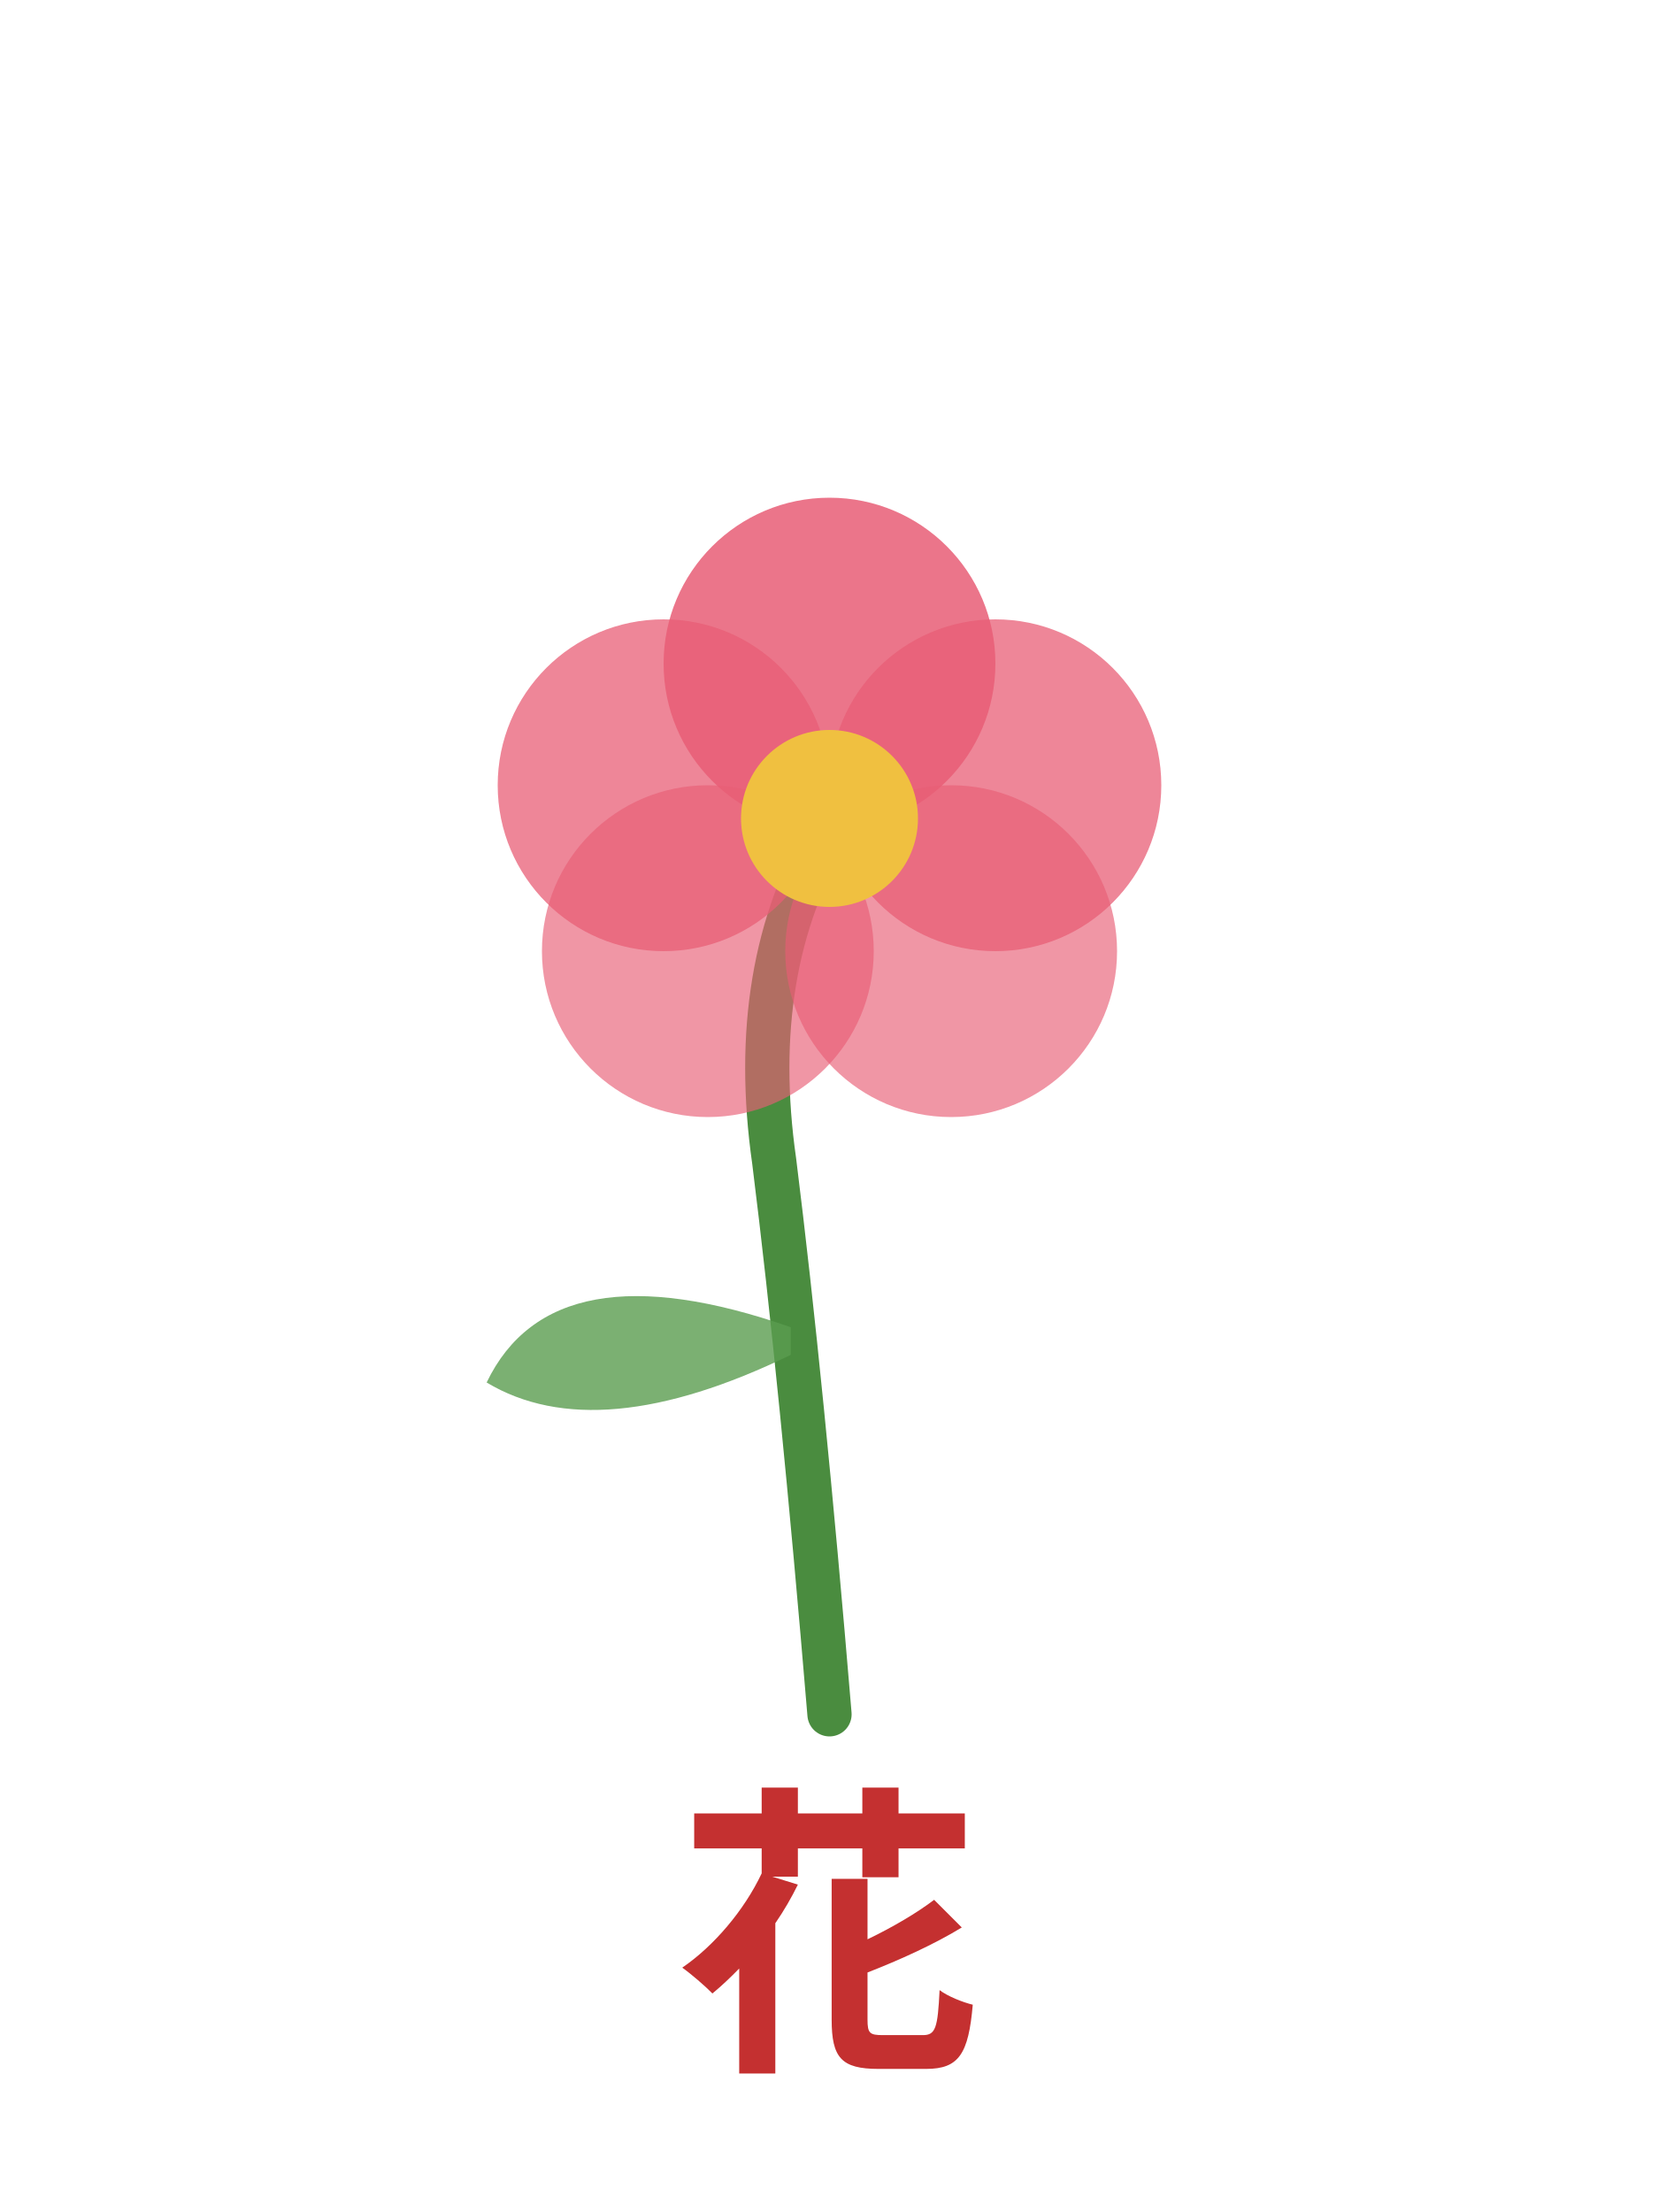
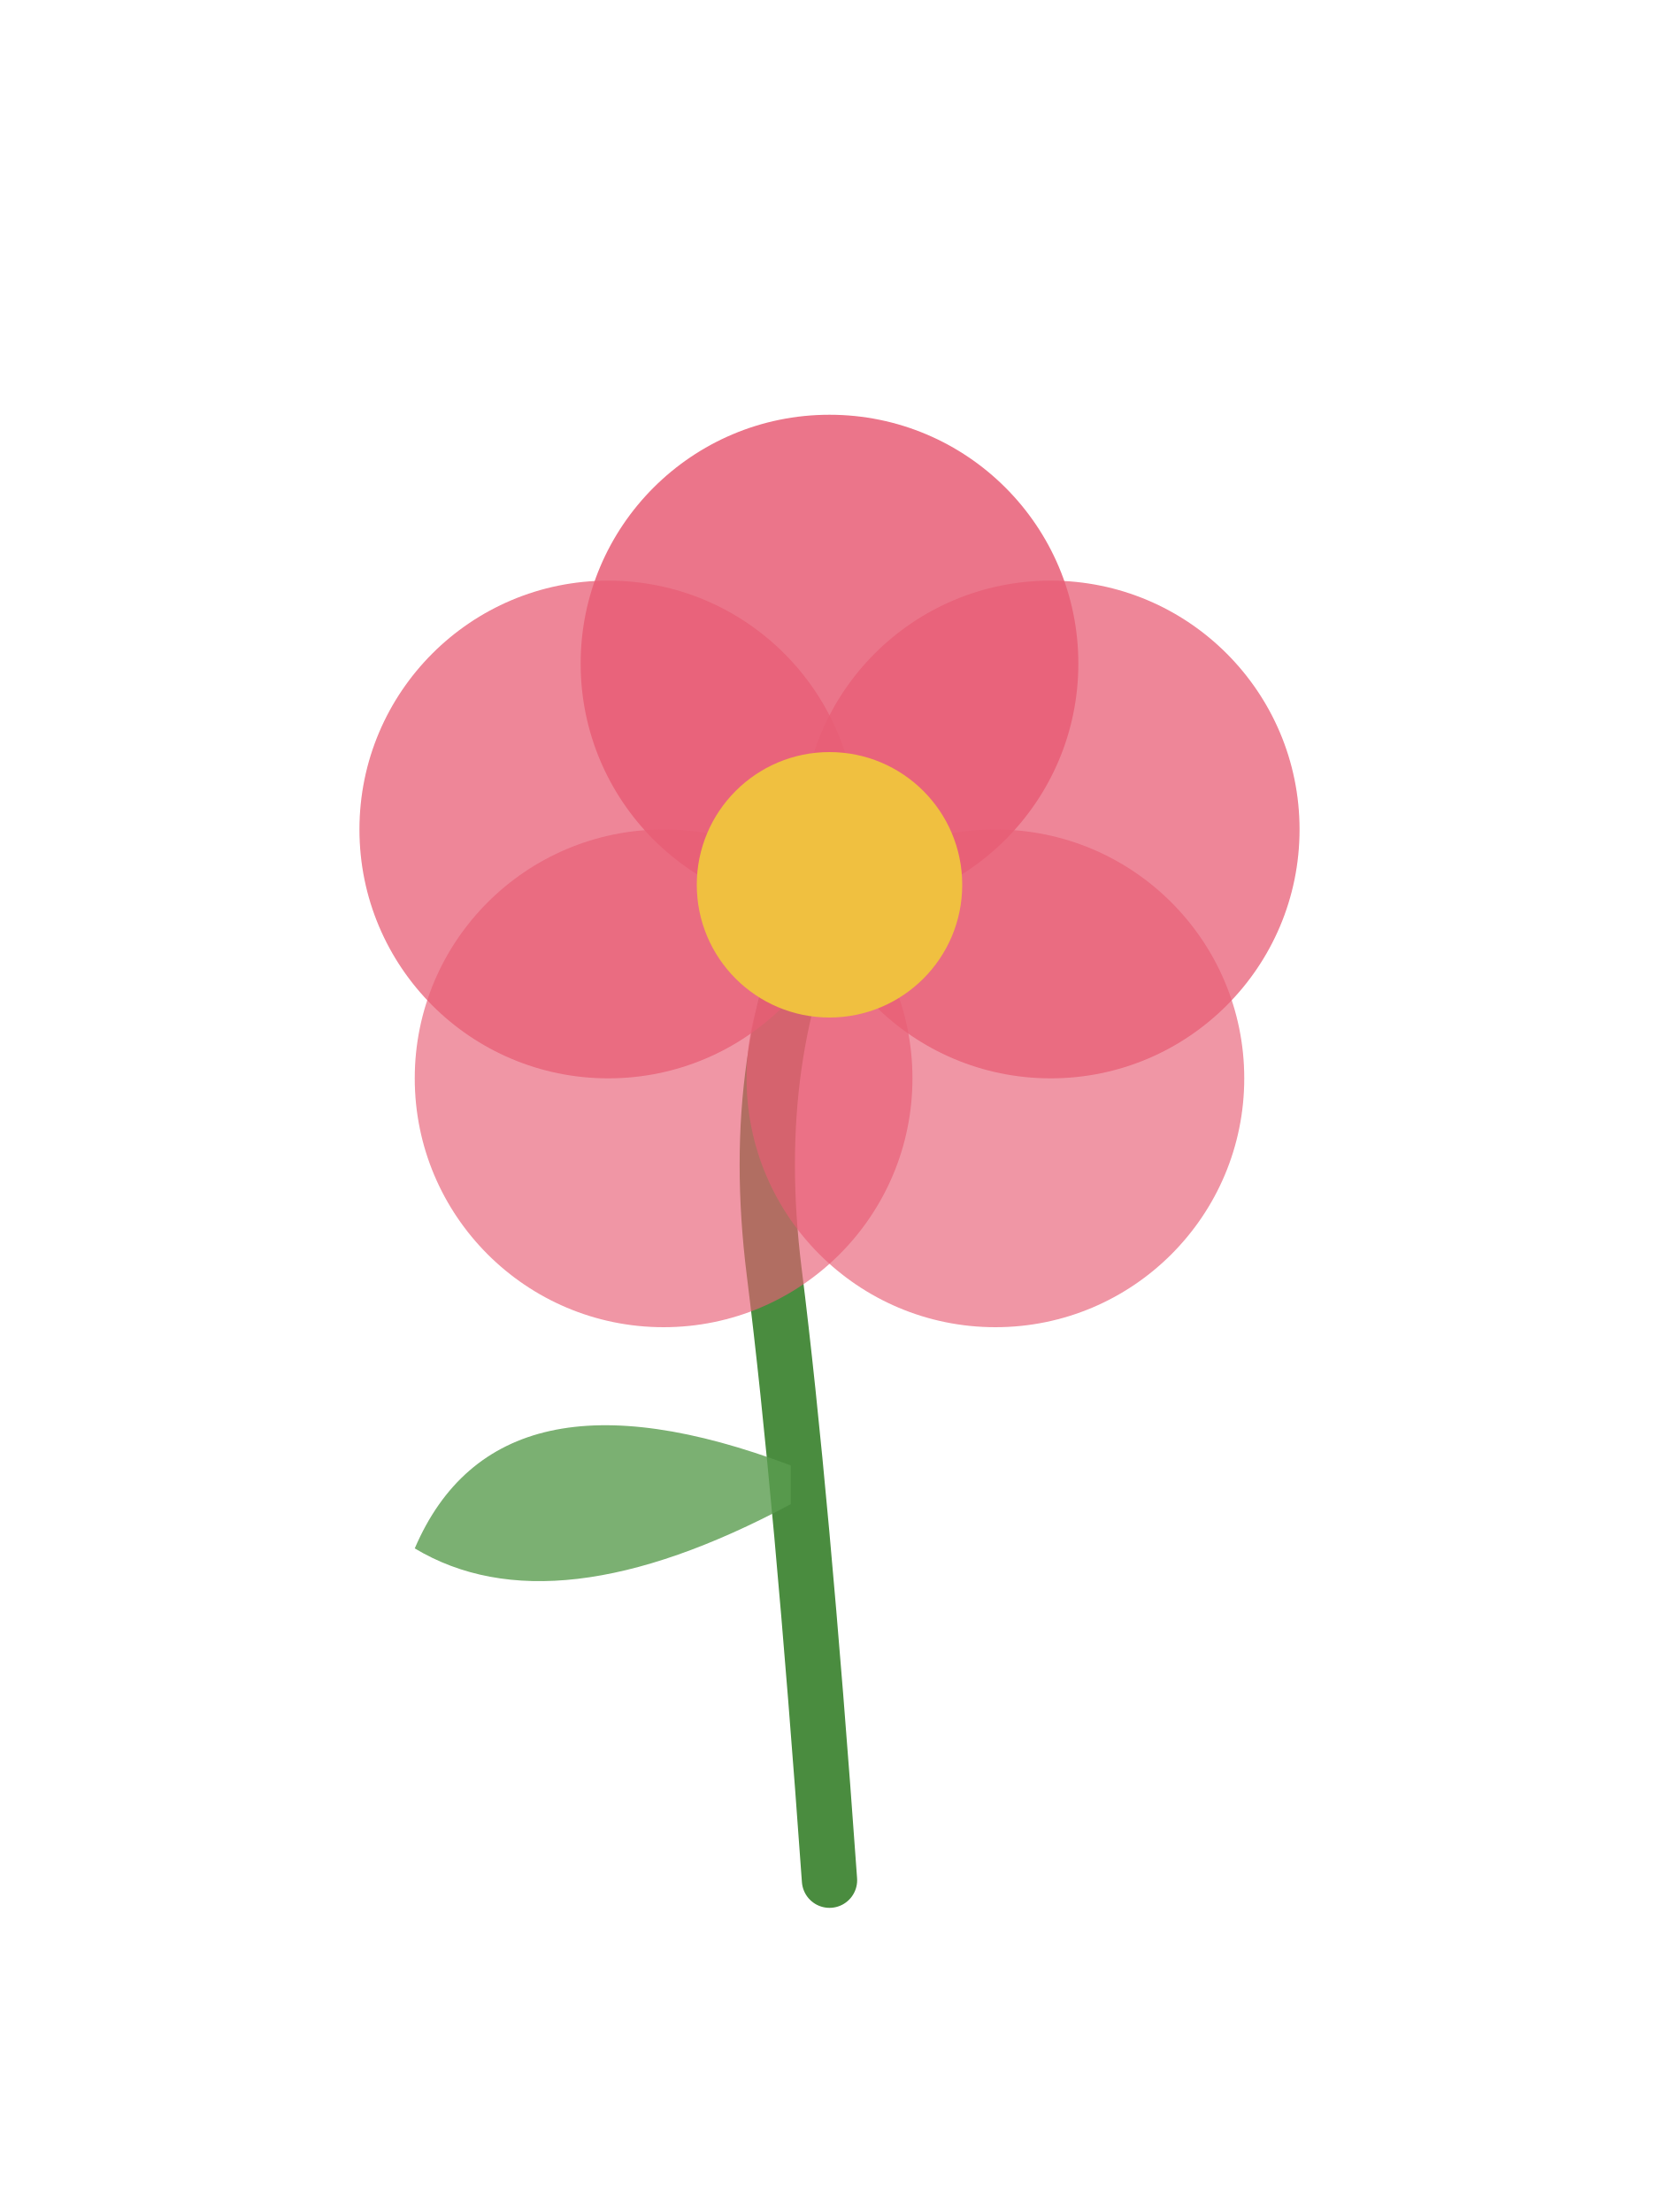
<svg xmlns="http://www.w3.org/2000/svg" width="300" height="400" viewBox="0 0 300 400">
-   <path d="M150 310 Q145 250 140 210 Q135 175 150 150" fill="none" stroke="#4a8c3f" stroke-width="8" stroke-linecap="round" />
-   <path d="M143 240 Q100 225 88 250 Q108 262 143 245" fill="#5a9c4f" opacity="0.8" />
-   <circle cx="150" cy="120" r="30" fill="#e85d75" opacity="0.85" />
-   <circle cx="120" cy="142" r="30" fill="#e85d75" opacity="0.75" />
-   <circle cx="180" cy="142" r="30" fill="#e85d75" opacity="0.75" />
-   <circle cx="128" cy="172" r="30" fill="#e85d75" opacity="0.65" />
-   <circle cx="172" cy="172" r="30" fill="#e85d75" opacity="0.65" />
-   <circle cx="150" cy="148" r="16" fill="#f0c040" />
-   <text x="150" y="370" text-anchor="middle" font-family="serif" font-size="55" font-weight="bold" fill="#c43030">花</text>
+   <path d="M150 340 Q145 270 140 230 Q135 190 150 160" fill="none" stroke="#4a8c3f" stroke-width="10" stroke-linecap="round" />
+   <path d="M143 265 Q90 245 75 280 Q100 295 143 272" fill="#5a9c4f" opacity="0.8" />
+   <circle cx="150" cy="120" r="45" fill="#e85d75" opacity="0.85" />
+   <circle cx="110" cy="150" r="45" fill="#e85d75" opacity="0.75" />
+   <circle cx="190" cy="150" r="45" fill="#e85d75" opacity="0.75" />
+   <circle cx="120" cy="195" r="45" fill="#e85d75" opacity="0.65" />
+   <circle cx="180" cy="195" r="45" fill="#e85d75" opacity="0.65" />
+   <circle cx="150" cy="160" r="24" fill="#f0c040" />
</svg>
